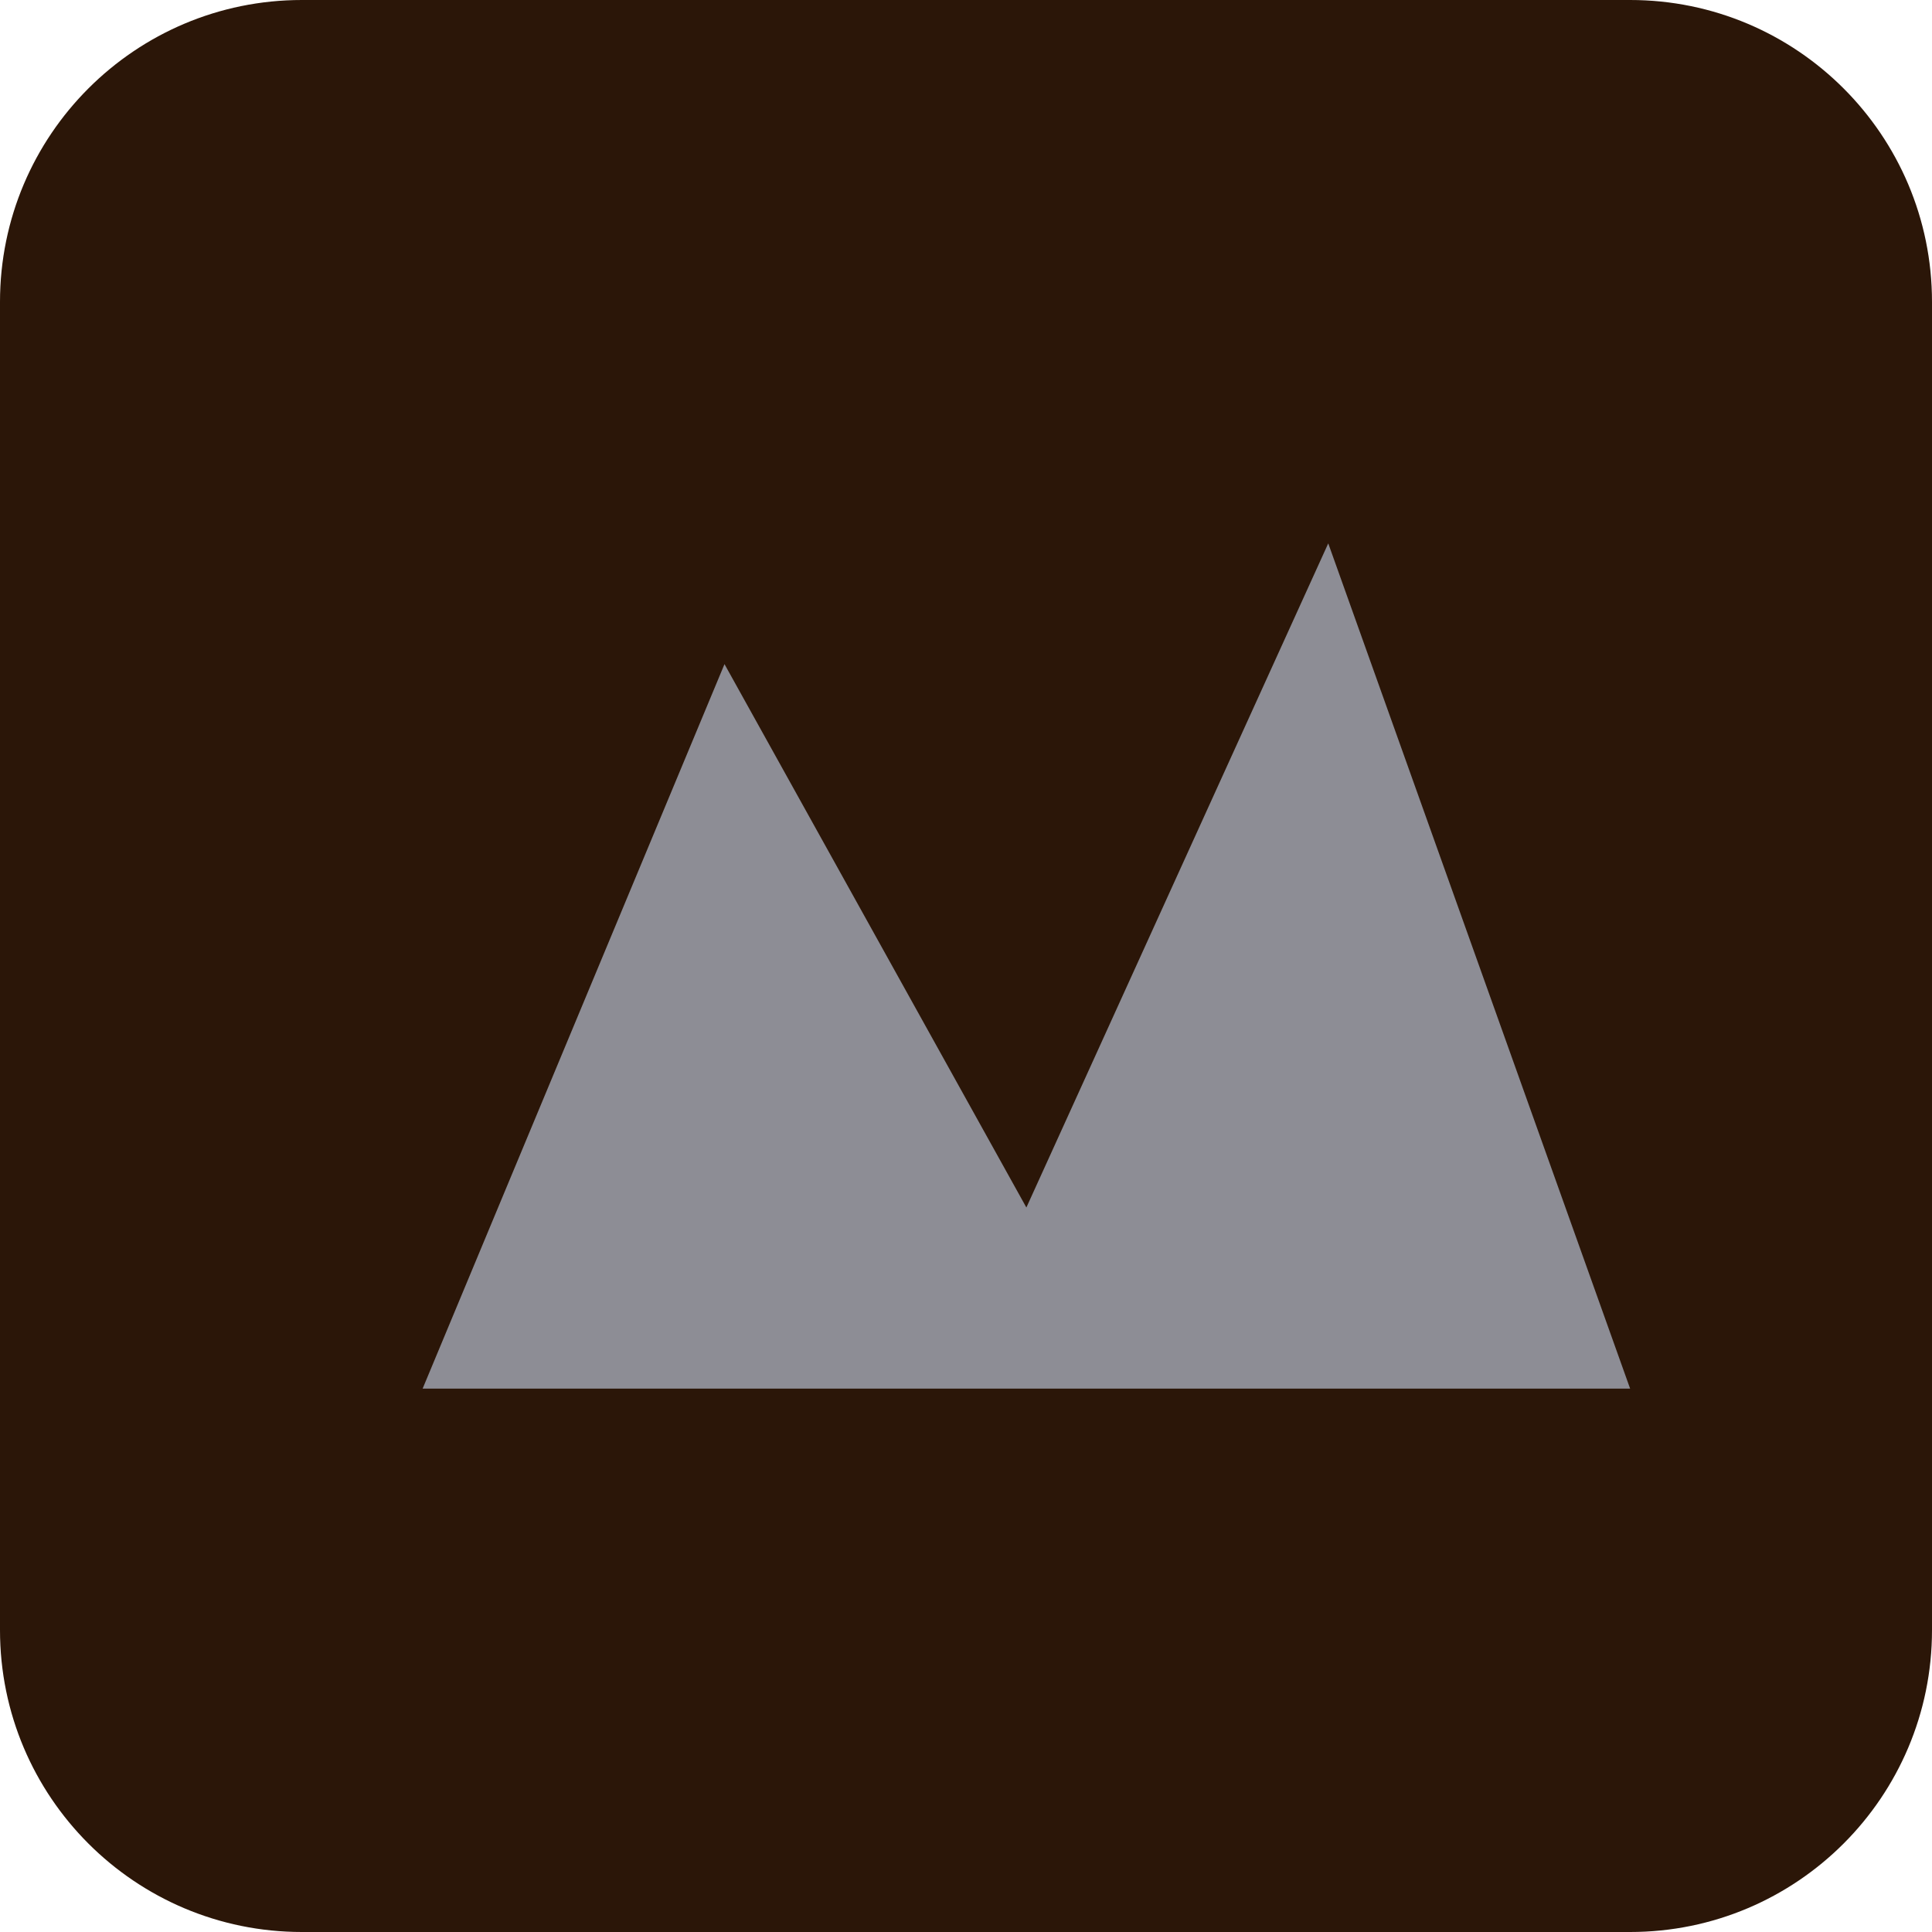
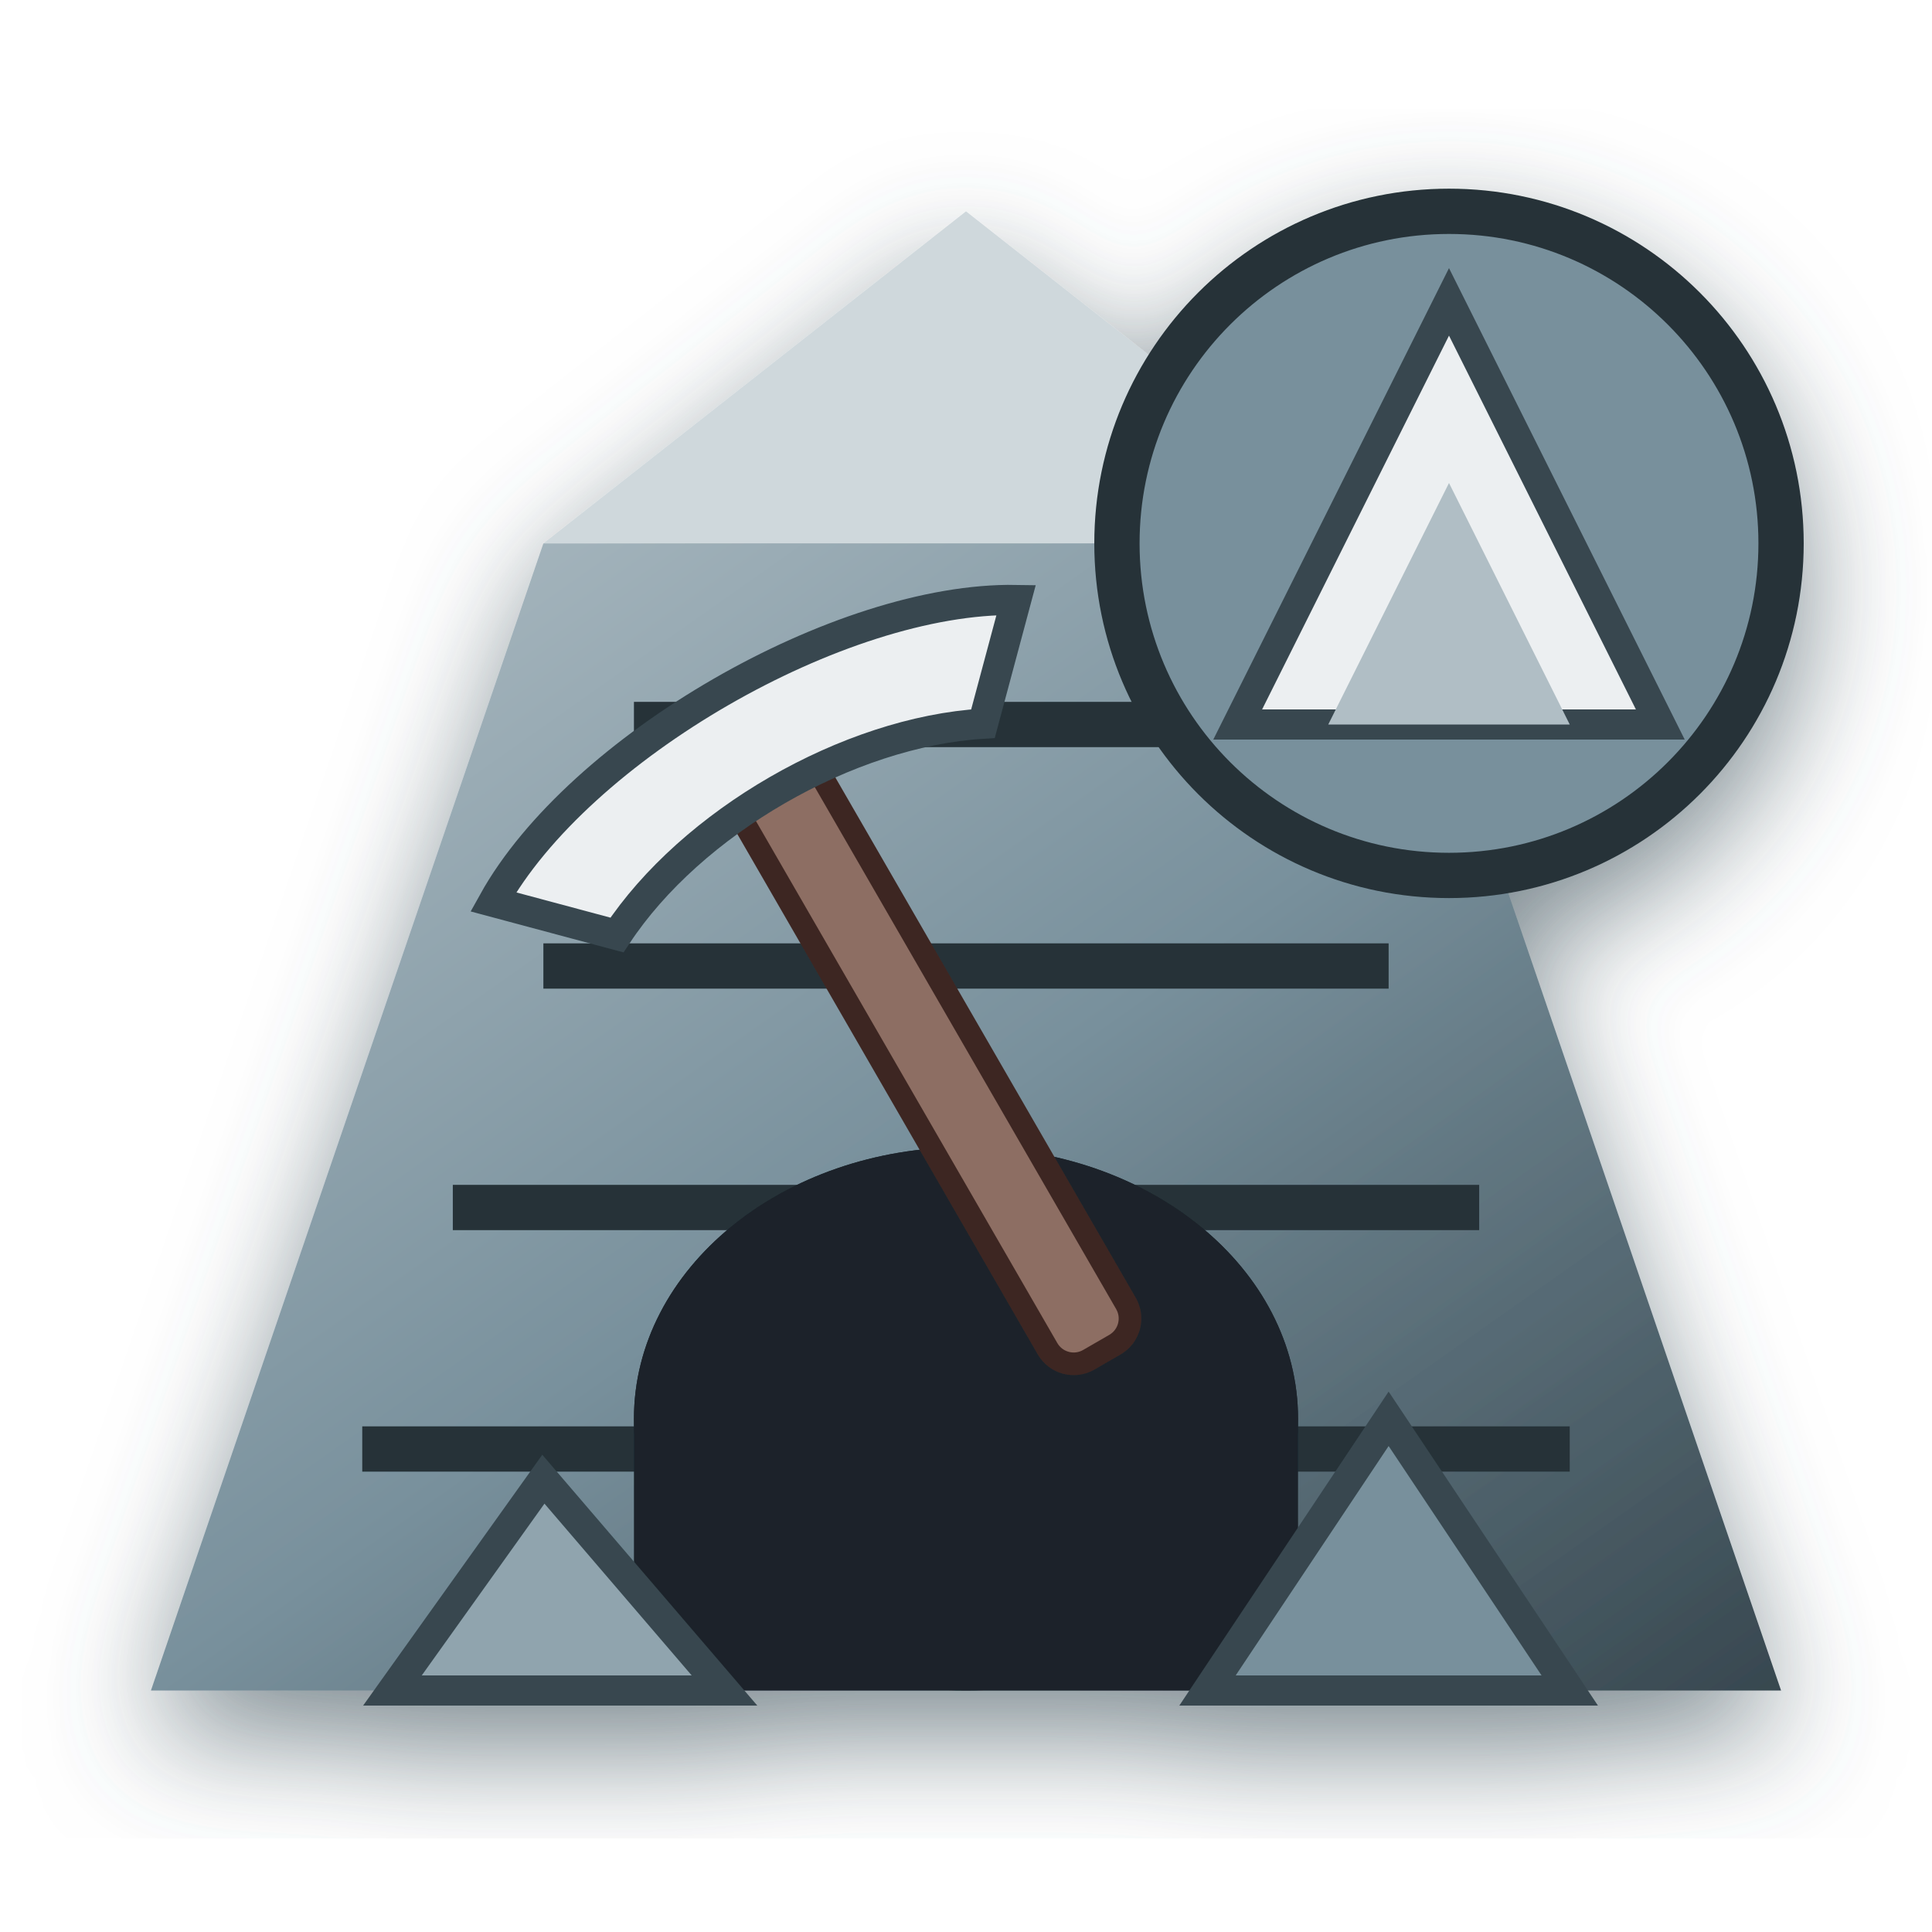
- <svg xmlns="http://www.w3.org/2000/svg" viewBox="0 0 64 64" role="img">
-   <rect width="64" height="64" rx="10" fill="#2b1608" />
-   <path fill="#8d8d95" d="M14 46 L24 22 L34 40 L44 18 L54 46 Z" />
+ <svg xmlns="http://www.w3.org/2000/svg" viewBox="0 0 128 128" width="128" height="128">
+   <defs>
+     <linearGradient id="oreGrad" x1="0%" y1="0%" x2="100%" y2="100%">
+       <stop offset="0%" stop-color="#b0bec5" />
+       <stop offset="50%" stop-color="#78909c" />
+       <stop offset="100%" stop-color="#37474f" />
+     </linearGradient>
+     <filter id="oreGlow" x="-10%" y="-10%" width="120%" height="120%">
+       <feDropShadow dx="0" dy="3" stdDeviation="4" flood-color="#455a64" flood-opacity="0.7" />
+     </filter>
+   </defs>
+   <g filter="url(#oreGlow)">
+     <polygon points="10,112 36,36 92,36 118,112" fill="url(#oreGrad)" />
+     <polygon points="36,36 64,14 92,36" fill="#cfd8dc" />
+     <path d="M 24 96 H 104 M 30 80 H 98 M 36 64 H 92 M 42 48 H 86" stroke="#263238" stroke-width="3" fill="none" />
+     <ellipse cx="64" cy="94" rx="22" ry="18" fill="#1c242b" />
+     <path d="M 42 94 A 22 18 0 0 1 86 94 L 86 112 L 42 112 Z" fill="#1c242b" />
+     <g transform="rotate(-30 64 74)">
+       <rect x="61" y="44" width="6" height="48" rx="2" fill="#8d6e63" stroke="#3e2723" stroke-width="1.5" />
+       <path d="M 44 46 C 54 40 74 40 84 46 L 78 52 C 70 48 58 48 50 52 Z" fill="#eceff1" stroke="#37474f" stroke-width="2" />
+     </g>
+     <polygon points="26,112 36,98 48,112" fill="#90a4ae" stroke="#37474f" stroke-width="2" />
+     <polygon points="80,112 92,94 104,112" fill="#78909c" stroke="#37474f" stroke-width="2" />
+     <circle cx="96" cy="36" r="22" fill="#78909c" stroke="#263238" stroke-width="3" />
+     <polygon points="82,48 96,20 110,48" fill="#eceff1" stroke="#37474f" stroke-width="2" />
+     <polygon points="88,48 96,32 104,48" fill="#b0bec5" />
+   </g>
</svg>
